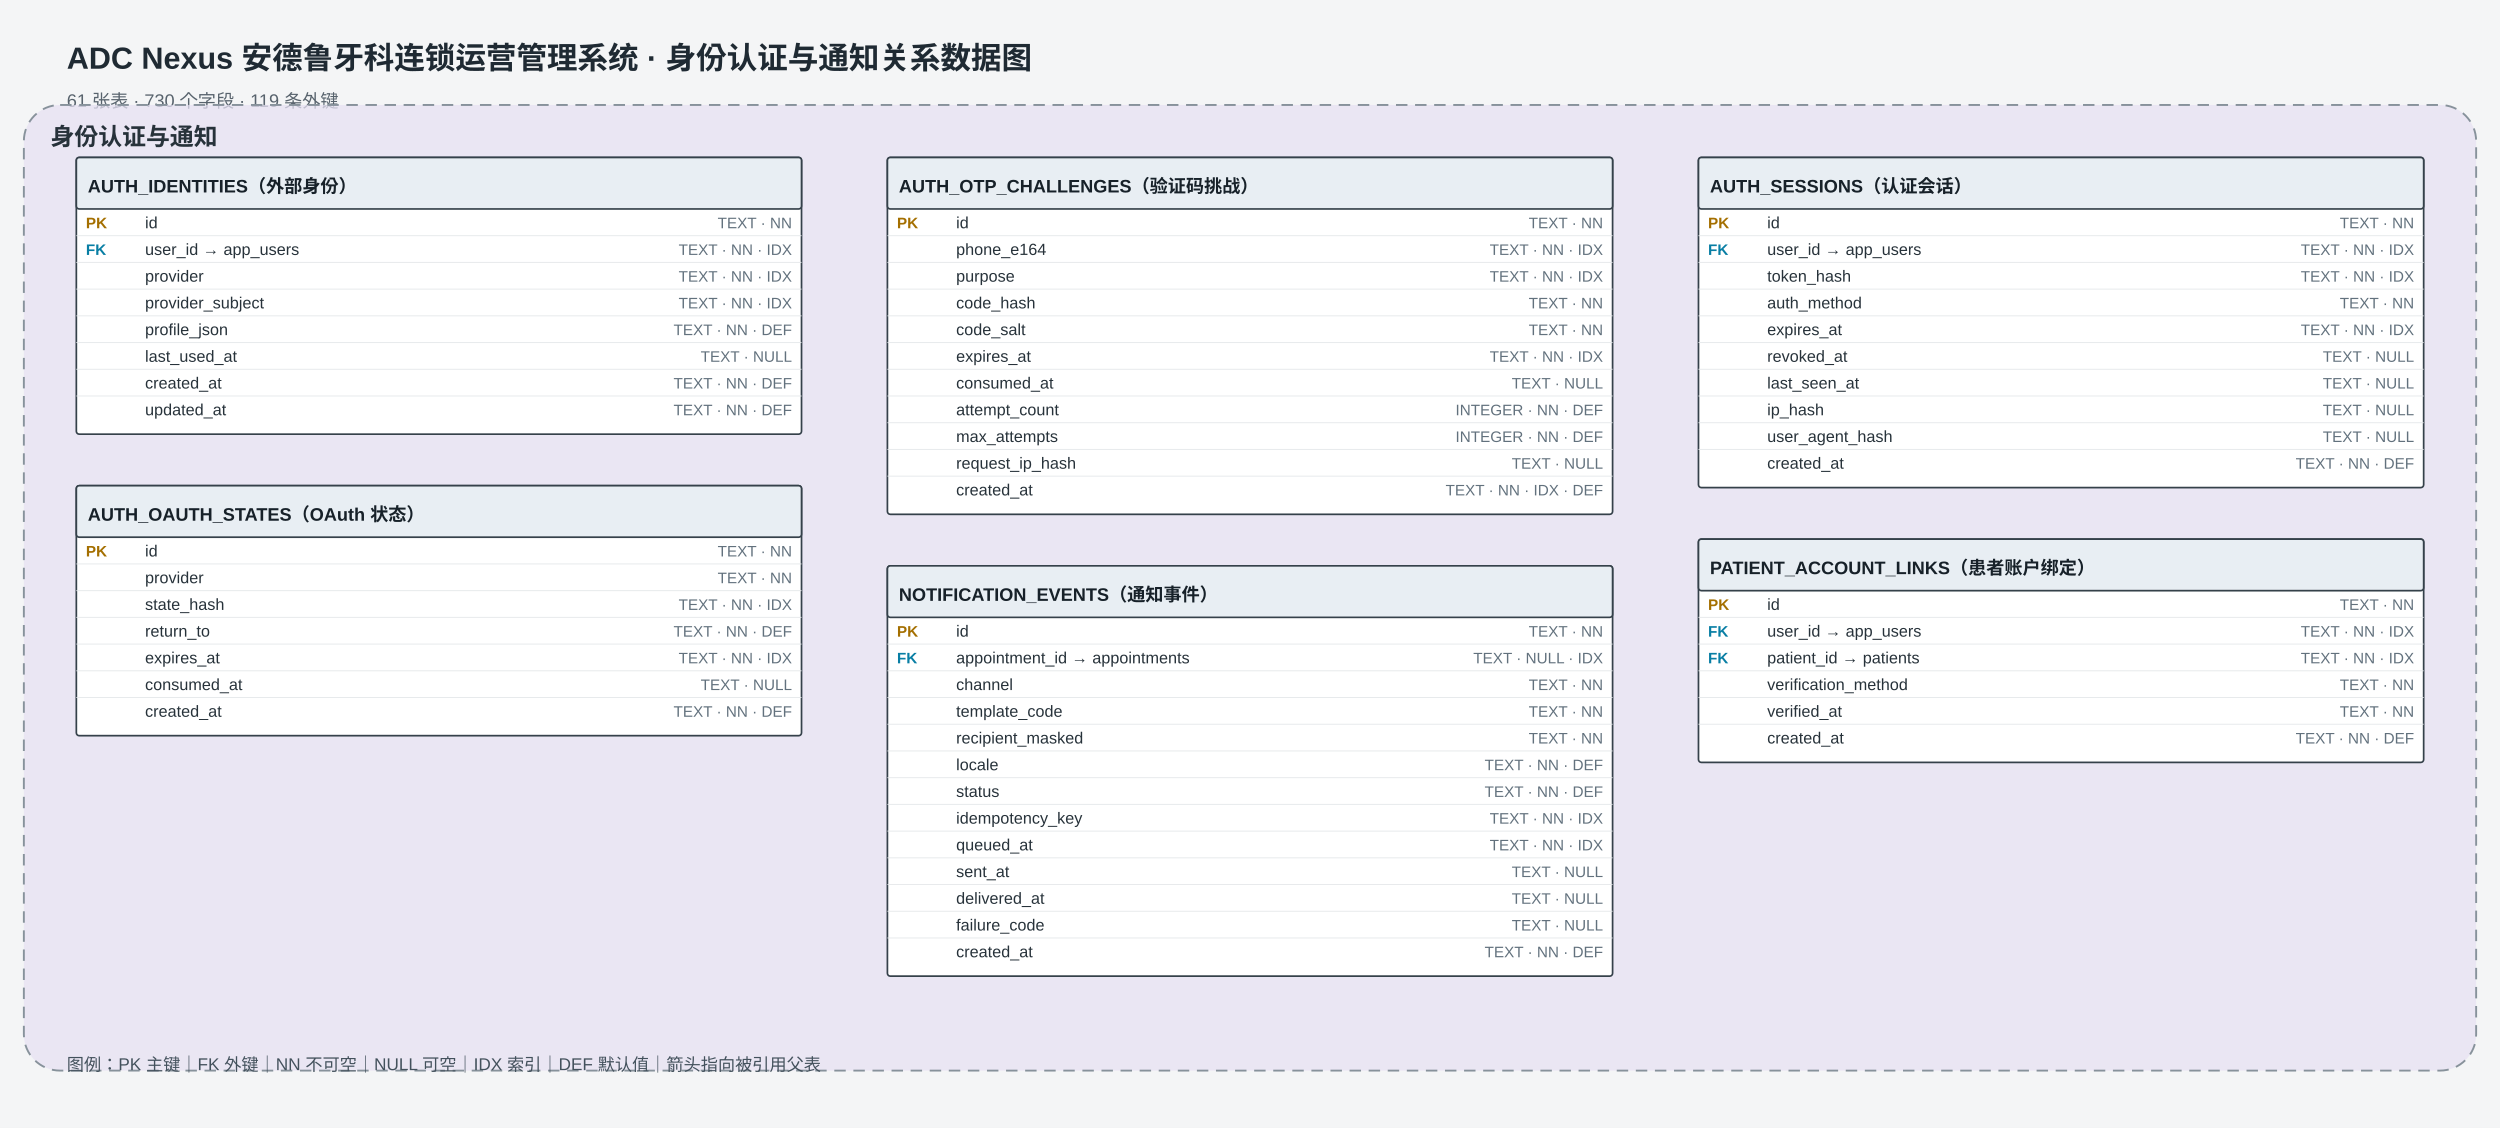
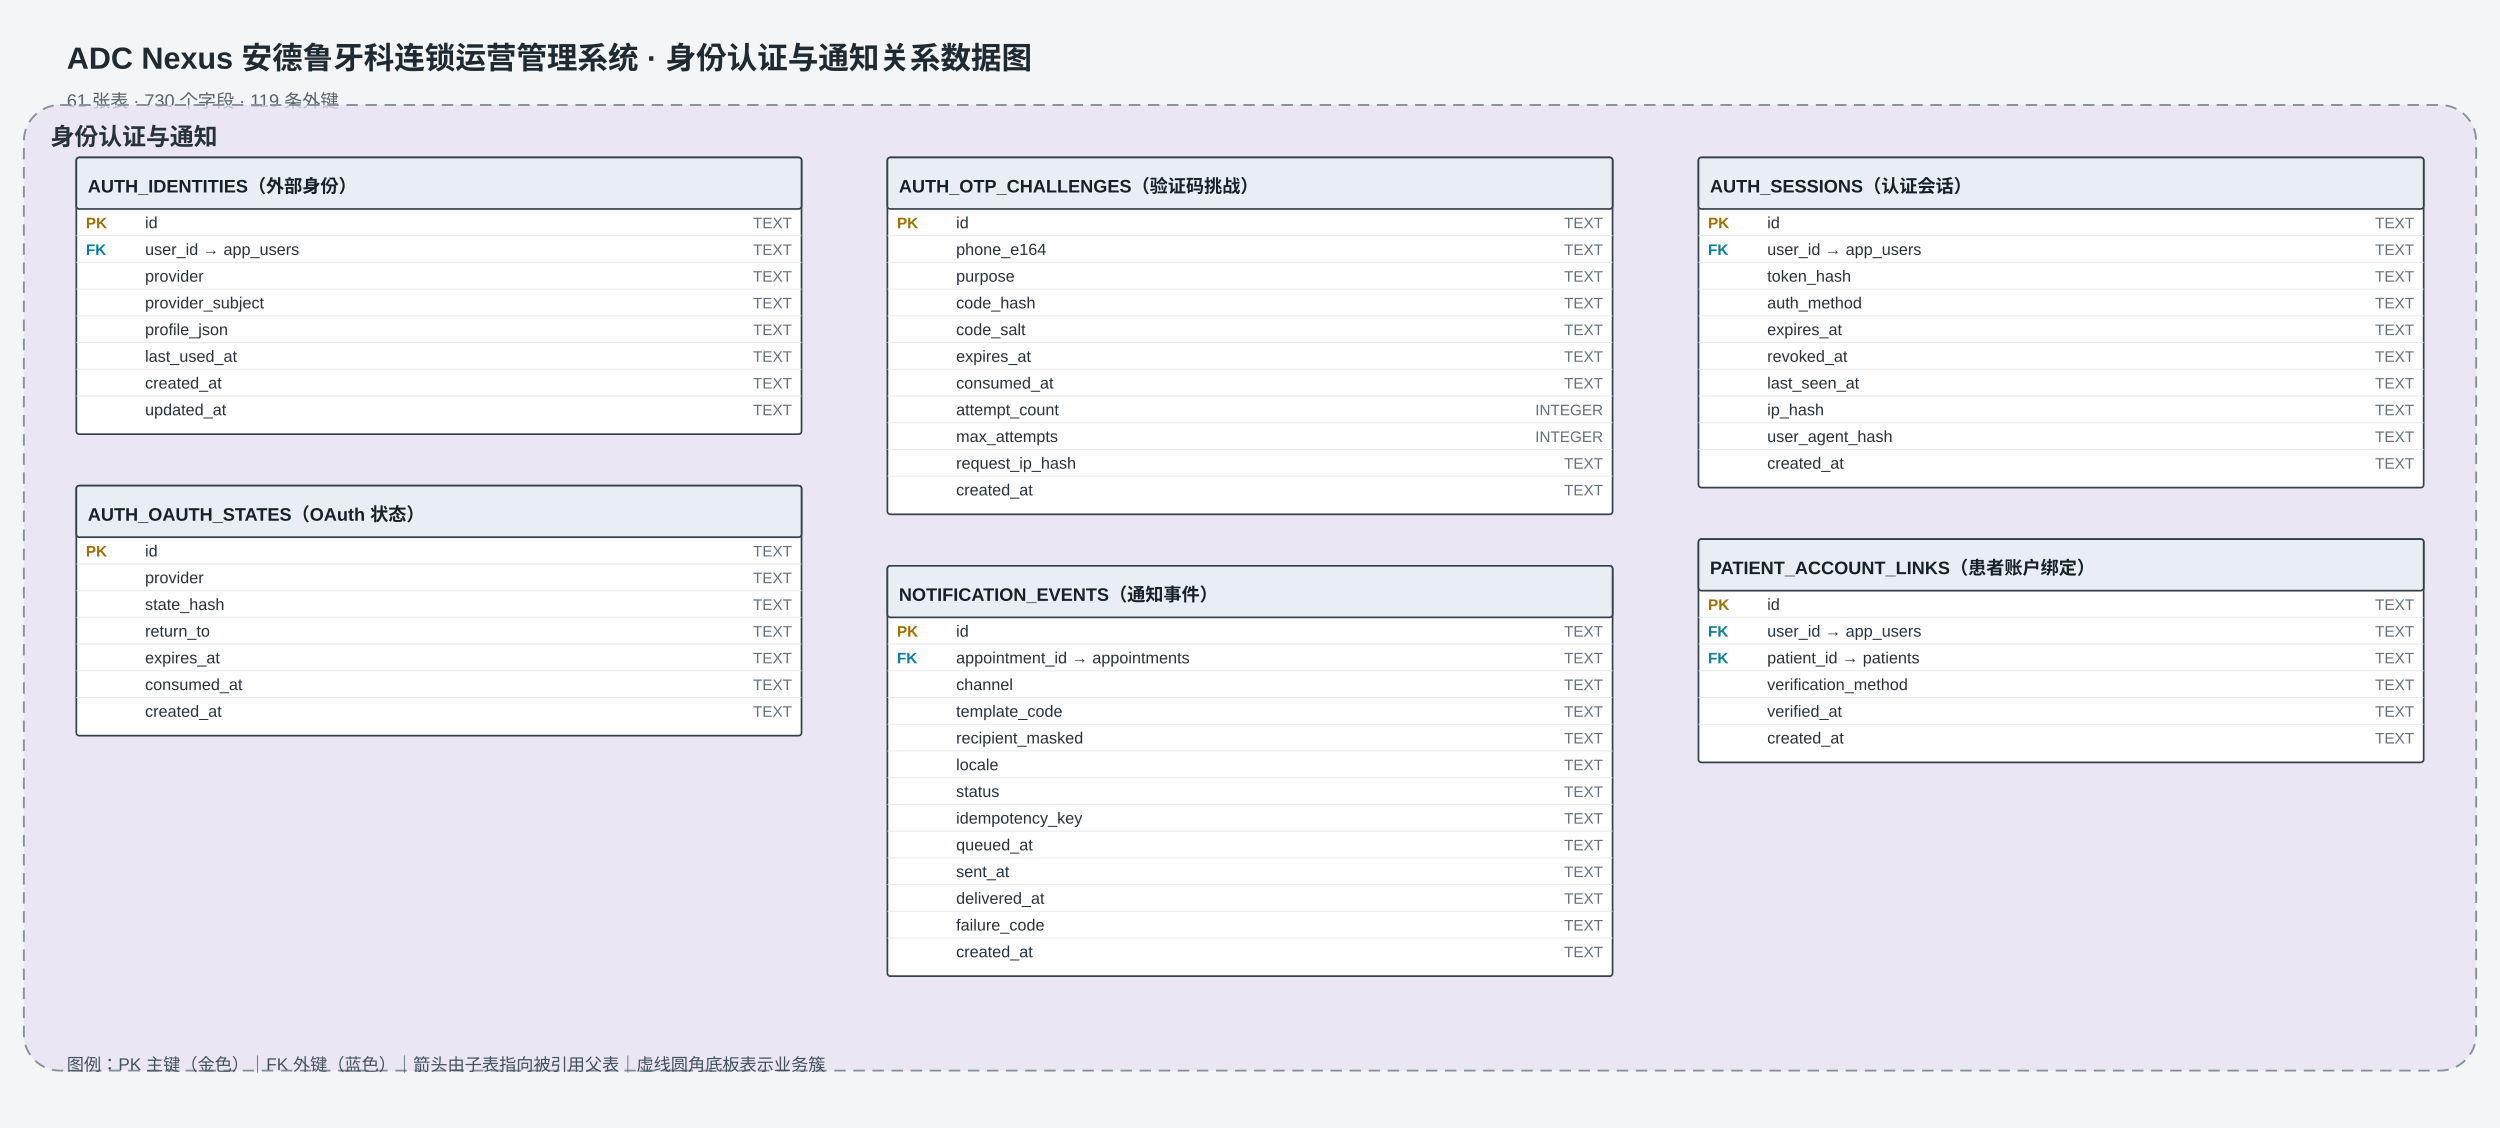
<svg xmlns="http://www.w3.org/2000/svg" width="2620px" height="1182px" viewBox="0 0 2620 1182">
  <defs>
    <marker id="arrow" viewBox="0 0 10 10" refX="9" refY="5" markerWidth="7" markerHeight="7" orient="auto-start-reverse">
      <path d="M 0 0 L 10 5 L 0 10 z" fill="#5F6B76" />
    </marker>
  </defs>
  <rect x="0" y="0" width="2620" height="1182" fill="#F4F5F6" />
  <text x="70.0" y="72.0" font-family="Arial,Microsoft YaHei,sans-serif" font-size="32" font-weight="700" fill="#1F2A33" text-anchor="start">ADC Nexus 安德鲁牙科连锁运营管理系统 · 身份认证与通知关系数据图</text>
  <text x="70.0" y="112.0" font-family="Arial,Microsoft YaHei,sans-serif" font-size="19" font-weight="400" fill="#58636D" text-anchor="start">61 张表 · 730 个字段 · 119 条外键</text>
  <rect x="25" y="110" width="2570" height="1012" rx="38" fill="#E7E1F3" fill-opacity="0.72" stroke="#87929B" stroke-width="2" stroke-dasharray="12 8" />
  <text x="53.0" y="152.0" font-family="Arial,Microsoft YaHei,sans-serif" font-size="25" font-weight="700" fill="#27323A" text-anchor="start">身份认证与通知</text>
  <rect x="80" y="165" width="760" height="290" rx="3" fill="#FFFFFF" stroke="#35414A" stroke-width="1.8" />
  <rect x="80" y="165" width="760" height="54" rx="3" fill="#E8EEF3" stroke="#35414A" stroke-width="1.8" />
  <text x="92.0" y="201.7" font-family="Arial,Microsoft YaHei,sans-serif" font-size="19" font-weight="700" fill="#172129" text-anchor="start">AUTH_IDENTITIES（外部身份）</text>
  <text x="90.0" y="239.2" font-family="Arial,Microsoft YaHei,sans-serif" font-size="16" font-weight="700" fill="#A46F00" text-anchor="start">PK</text>
  <text x="152.0" y="239.2" font-family="Arial,Microsoft YaHei,sans-serif" font-size="17" font-weight="400" fill="#27323A" text-anchor="start">id</text>
-   <text x="830.0" y="239.2" font-family="Arial,Microsoft YaHei,sans-serif" font-size="16" font-weight="400" fill="#62717D" text-anchor="end">TEXT · NN</text>
+   <text x="830.0" y="239.2" font-family="Arial,Microsoft YaHei,sans-serif" font-size="16" font-weight="400" fill="#62717D" text-anchor="end">TEXT</text>
  <line x1="80" y1="247" x2="840" y2="247" stroke="#E6E9EB" stroke-width="1" />
  <text x="90.0" y="267.2" font-family="Arial,Microsoft YaHei,sans-serif" font-size="16" font-weight="700" fill="#087EA4" text-anchor="start">FK</text>
  <text x="152.0" y="267.2" font-family="Arial,Microsoft YaHei,sans-serif" font-size="17" font-weight="400" fill="#27323A" text-anchor="start">user_id → app_users</text>
-   <text x="830.0" y="267.2" font-family="Arial,Microsoft YaHei,sans-serif" font-size="16" font-weight="400" fill="#62717D" text-anchor="end">TEXT · NN · IDX</text>
+   <text x="830.0" y="267.2" font-family="Arial,Microsoft YaHei,sans-serif" font-size="16" font-weight="400" fill="#62717D" text-anchor="end">TEXT</text>
  <line x1="80" y1="275" x2="840" y2="275" stroke="#E6E9EB" stroke-width="1" />
  <text x="152.0" y="295.2" font-family="Arial,Microsoft YaHei,sans-serif" font-size="17" font-weight="400" fill="#27323A" text-anchor="start">provider</text>
-   <text x="830.0" y="295.2" font-family="Arial,Microsoft YaHei,sans-serif" font-size="16" font-weight="400" fill="#62717D" text-anchor="end">TEXT · NN · IDX</text>
+   <text x="830.0" y="295.2" font-family="Arial,Microsoft YaHei,sans-serif" font-size="16" font-weight="400" fill="#62717D" text-anchor="end">TEXT</text>
  <line x1="80" y1="303" x2="840" y2="303" stroke="#E6E9EB" stroke-width="1" />
  <text x="152.0" y="323.2" font-family="Arial,Microsoft YaHei,sans-serif" font-size="17" font-weight="400" fill="#27323A" text-anchor="start">provider_subject</text>
-   <text x="830.0" y="323.2" font-family="Arial,Microsoft YaHei,sans-serif" font-size="16" font-weight="400" fill="#62717D" text-anchor="end">TEXT · NN · IDX</text>
+   <text x="830.0" y="323.2" font-family="Arial,Microsoft YaHei,sans-serif" font-size="16" font-weight="400" fill="#62717D" text-anchor="end">TEXT</text>
  <line x1="80" y1="331" x2="840" y2="331" stroke="#E6E9EB" stroke-width="1" />
  <text x="152.0" y="351.2" font-family="Arial,Microsoft YaHei,sans-serif" font-size="17" font-weight="400" fill="#27323A" text-anchor="start">profile_json</text>
-   <text x="830.0" y="351.2" font-family="Arial,Microsoft YaHei,sans-serif" font-size="16" font-weight="400" fill="#62717D" text-anchor="end">TEXT · NN · DEF</text>
+   <text x="830.0" y="351.2" font-family="Arial,Microsoft YaHei,sans-serif" font-size="16" font-weight="400" fill="#62717D" text-anchor="end">TEXT</text>
  <line x1="80" y1="359" x2="840" y2="359" stroke="#E6E9EB" stroke-width="1" />
  <text x="152.0" y="379.2" font-family="Arial,Microsoft YaHei,sans-serif" font-size="17" font-weight="400" fill="#27323A" text-anchor="start">last_used_at</text>
-   <text x="830.0" y="379.2" font-family="Arial,Microsoft YaHei,sans-serif" font-size="16" font-weight="400" fill="#62717D" text-anchor="end">TEXT · NULL</text>
+   <text x="830.0" y="379.2" font-family="Arial,Microsoft YaHei,sans-serif" font-size="16" font-weight="400" fill="#62717D" text-anchor="end">TEXT</text>
  <line x1="80" y1="387" x2="840" y2="387" stroke="#E6E9EB" stroke-width="1" />
  <text x="152.0" y="407.2" font-family="Arial,Microsoft YaHei,sans-serif" font-size="17" font-weight="400" fill="#27323A" text-anchor="start">created_at</text>
-   <text x="830.0" y="407.2" font-family="Arial,Microsoft YaHei,sans-serif" font-size="16" font-weight="400" fill="#62717D" text-anchor="end">TEXT · NN · DEF</text>
+   <text x="830.0" y="407.2" font-family="Arial,Microsoft YaHei,sans-serif" font-size="16" font-weight="400" fill="#62717D" text-anchor="end">TEXT</text>
  <line x1="80" y1="415" x2="840" y2="415" stroke="#E6E9EB" stroke-width="1" />
  <text x="152.0" y="435.2" font-family="Arial,Microsoft YaHei,sans-serif" font-size="17" font-weight="400" fill="#27323A" text-anchor="start">updated_at</text>
-   <text x="830.0" y="435.2" font-family="Arial,Microsoft YaHei,sans-serif" font-size="16" font-weight="400" fill="#62717D" text-anchor="end">TEXT · NN · DEF</text>
+   <text x="830.0" y="435.2" font-family="Arial,Microsoft YaHei,sans-serif" font-size="16" font-weight="400" fill="#62717D" text-anchor="end">TEXT</text>
  <rect x="930" y="165" width="760" height="374" rx="3" fill="#FFFFFF" stroke="#35414A" stroke-width="1.8" />
  <rect x="930" y="165" width="760" height="54" rx="3" fill="#E8EEF3" stroke="#35414A" stroke-width="1.8" />
  <text x="942.0" y="201.7" font-family="Arial,Microsoft YaHei,sans-serif" font-size="19" font-weight="700" fill="#172129" text-anchor="start">AUTH_OTP_CHALLENGES（验证码挑战）</text>
  <text x="940.0" y="239.2" font-family="Arial,Microsoft YaHei,sans-serif" font-size="16" font-weight="700" fill="#A46F00" text-anchor="start">PK</text>
  <text x="1002.0" y="239.2" font-family="Arial,Microsoft YaHei,sans-serif" font-size="17" font-weight="400" fill="#27323A" text-anchor="start">id</text>
-   <text x="1680.0" y="239.2" font-family="Arial,Microsoft YaHei,sans-serif" font-size="16" font-weight="400" fill="#62717D" text-anchor="end">TEXT · NN</text>
+   <text x="1680.0" y="239.2" font-family="Arial,Microsoft YaHei,sans-serif" font-size="16" font-weight="400" fill="#62717D" text-anchor="end">TEXT</text>
  <line x1="930" y1="247" x2="1690" y2="247" stroke="#E6E9EB" stroke-width="1" />
  <text x="1002.0" y="267.2" font-family="Arial,Microsoft YaHei,sans-serif" font-size="17" font-weight="400" fill="#27323A" text-anchor="start">phone_e164</text>
-   <text x="1680.0" y="267.2" font-family="Arial,Microsoft YaHei,sans-serif" font-size="16" font-weight="400" fill="#62717D" text-anchor="end">TEXT · NN · IDX</text>
+   <text x="1680.0" y="267.2" font-family="Arial,Microsoft YaHei,sans-serif" font-size="16" font-weight="400" fill="#62717D" text-anchor="end">TEXT</text>
  <line x1="930" y1="275" x2="1690" y2="275" stroke="#E6E9EB" stroke-width="1" />
  <text x="1002.0" y="295.2" font-family="Arial,Microsoft YaHei,sans-serif" font-size="17" font-weight="400" fill="#27323A" text-anchor="start">purpose</text>
-   <text x="1680.0" y="295.2" font-family="Arial,Microsoft YaHei,sans-serif" font-size="16" font-weight="400" fill="#62717D" text-anchor="end">TEXT · NN · IDX</text>
+   <text x="1680.0" y="295.2" font-family="Arial,Microsoft YaHei,sans-serif" font-size="16" font-weight="400" fill="#62717D" text-anchor="end">TEXT</text>
  <line x1="930" y1="303" x2="1690" y2="303" stroke="#E6E9EB" stroke-width="1" />
  <text x="1002.0" y="323.2" font-family="Arial,Microsoft YaHei,sans-serif" font-size="17" font-weight="400" fill="#27323A" text-anchor="start">code_hash</text>
-   <text x="1680.0" y="323.2" font-family="Arial,Microsoft YaHei,sans-serif" font-size="16" font-weight="400" fill="#62717D" text-anchor="end">TEXT · NN</text>
+   <text x="1680.0" y="323.2" font-family="Arial,Microsoft YaHei,sans-serif" font-size="16" font-weight="400" fill="#62717D" text-anchor="end">TEXT</text>
  <line x1="930" y1="331" x2="1690" y2="331" stroke="#E6E9EB" stroke-width="1" />
  <text x="1002.0" y="351.2" font-family="Arial,Microsoft YaHei,sans-serif" font-size="17" font-weight="400" fill="#27323A" text-anchor="start">code_salt</text>
-   <text x="1680.0" y="351.2" font-family="Arial,Microsoft YaHei,sans-serif" font-size="16" font-weight="400" fill="#62717D" text-anchor="end">TEXT · NN</text>
+   <text x="1680.0" y="351.2" font-family="Arial,Microsoft YaHei,sans-serif" font-size="16" font-weight="400" fill="#62717D" text-anchor="end">TEXT</text>
  <line x1="930" y1="359" x2="1690" y2="359" stroke="#E6E9EB" stroke-width="1" />
  <text x="1002.0" y="379.2" font-family="Arial,Microsoft YaHei,sans-serif" font-size="17" font-weight="400" fill="#27323A" text-anchor="start">expires_at</text>
-   <text x="1680.0" y="379.2" font-family="Arial,Microsoft YaHei,sans-serif" font-size="16" font-weight="400" fill="#62717D" text-anchor="end">TEXT · NN · IDX</text>
+   <text x="1680.0" y="379.2" font-family="Arial,Microsoft YaHei,sans-serif" font-size="16" font-weight="400" fill="#62717D" text-anchor="end">TEXT</text>
  <line x1="930" y1="387" x2="1690" y2="387" stroke="#E6E9EB" stroke-width="1" />
  <text x="1002.0" y="407.2" font-family="Arial,Microsoft YaHei,sans-serif" font-size="17" font-weight="400" fill="#27323A" text-anchor="start">consumed_at</text>
-   <text x="1680.0" y="407.2" font-family="Arial,Microsoft YaHei,sans-serif" font-size="16" font-weight="400" fill="#62717D" text-anchor="end">TEXT · NULL</text>
+   <text x="1680.0" y="407.2" font-family="Arial,Microsoft YaHei,sans-serif" font-size="16" font-weight="400" fill="#62717D" text-anchor="end">TEXT</text>
  <line x1="930" y1="415" x2="1690" y2="415" stroke="#E6E9EB" stroke-width="1" />
  <text x="1002.0" y="435.2" font-family="Arial,Microsoft YaHei,sans-serif" font-size="17" font-weight="400" fill="#27323A" text-anchor="start">attempt_count</text>
-   <text x="1680.0" y="435.2" font-family="Arial,Microsoft YaHei,sans-serif" font-size="16" font-weight="400" fill="#62717D" text-anchor="end">INTEGER · NN · DEF</text>
+   <text x="1680.0" y="435.2" font-family="Arial,Microsoft YaHei,sans-serif" font-size="16" font-weight="400" fill="#62717D" text-anchor="end">INTEGER</text>
  <line x1="930" y1="443" x2="1690" y2="443" stroke="#E6E9EB" stroke-width="1" />
  <text x="1002.0" y="463.2" font-family="Arial,Microsoft YaHei,sans-serif" font-size="17" font-weight="400" fill="#27323A" text-anchor="start">max_attempts</text>
-   <text x="1680.0" y="463.2" font-family="Arial,Microsoft YaHei,sans-serif" font-size="16" font-weight="400" fill="#62717D" text-anchor="end">INTEGER · NN · DEF</text>
+   <text x="1680.0" y="463.2" font-family="Arial,Microsoft YaHei,sans-serif" font-size="16" font-weight="400" fill="#62717D" text-anchor="end">INTEGER</text>
  <line x1="930" y1="471" x2="1690" y2="471" stroke="#E6E9EB" stroke-width="1" />
  <text x="1002.0" y="491.2" font-family="Arial,Microsoft YaHei,sans-serif" font-size="17" font-weight="400" fill="#27323A" text-anchor="start">request_ip_hash</text>
-   <text x="1680.0" y="491.2" font-family="Arial,Microsoft YaHei,sans-serif" font-size="16" font-weight="400" fill="#62717D" text-anchor="end">TEXT · NULL</text>
+   <text x="1680.0" y="491.2" font-family="Arial,Microsoft YaHei,sans-serif" font-size="16" font-weight="400" fill="#62717D" text-anchor="end">TEXT</text>
  <line x1="930" y1="499" x2="1690" y2="499" stroke="#E6E9EB" stroke-width="1" />
  <text x="1002.0" y="519.2" font-family="Arial,Microsoft YaHei,sans-serif" font-size="17" font-weight="400" fill="#27323A" text-anchor="start">created_at</text>
-   <text x="1680.0" y="519.2" font-family="Arial,Microsoft YaHei,sans-serif" font-size="16" font-weight="400" fill="#62717D" text-anchor="end">TEXT · NN · IDX · DEF</text>
+   <text x="1680.0" y="519.2" font-family="Arial,Microsoft YaHei,sans-serif" font-size="16" font-weight="400" fill="#62717D" text-anchor="end">TEXT</text>
  <rect x="1780" y="165" width="760" height="346" rx="3" fill="#FFFFFF" stroke="#35414A" stroke-width="1.8" />
  <rect x="1780" y="165" width="760" height="54" rx="3" fill="#E8EEF3" stroke="#35414A" stroke-width="1.8" />
  <text x="1792.0" y="201.7" font-family="Arial,Microsoft YaHei,sans-serif" font-size="19" font-weight="700" fill="#172129" text-anchor="start">AUTH_SESSIONS（认证会话）</text>
  <text x="1790.0" y="239.2" font-family="Arial,Microsoft YaHei,sans-serif" font-size="16" font-weight="700" fill="#A46F00" text-anchor="start">PK</text>
  <text x="1852.0" y="239.2" font-family="Arial,Microsoft YaHei,sans-serif" font-size="17" font-weight="400" fill="#27323A" text-anchor="start">id</text>
-   <text x="2530.0" y="239.2" font-family="Arial,Microsoft YaHei,sans-serif" font-size="16" font-weight="400" fill="#62717D" text-anchor="end">TEXT · NN</text>
+   <text x="2530.0" y="239.2" font-family="Arial,Microsoft YaHei,sans-serif" font-size="16" font-weight="400" fill="#62717D" text-anchor="end">TEXT</text>
  <line x1="1780" y1="247" x2="2540" y2="247" stroke="#E6E9EB" stroke-width="1" />
  <text x="1790.0" y="267.2" font-family="Arial,Microsoft YaHei,sans-serif" font-size="16" font-weight="700" fill="#087EA4" text-anchor="start">FK</text>
  <text x="1852.0" y="267.2" font-family="Arial,Microsoft YaHei,sans-serif" font-size="17" font-weight="400" fill="#27323A" text-anchor="start">user_id → app_users</text>
-   <text x="2530.0" y="267.2" font-family="Arial,Microsoft YaHei,sans-serif" font-size="16" font-weight="400" fill="#62717D" text-anchor="end">TEXT · NN · IDX</text>
+   <text x="2530.0" y="267.2" font-family="Arial,Microsoft YaHei,sans-serif" font-size="16" font-weight="400" fill="#62717D" text-anchor="end">TEXT</text>
  <line x1="1780" y1="275" x2="2540" y2="275" stroke="#E6E9EB" stroke-width="1" />
  <text x="1852.0" y="295.2" font-family="Arial,Microsoft YaHei,sans-serif" font-size="17" font-weight="400" fill="#27323A" text-anchor="start">token_hash</text>
-   <text x="2530.0" y="295.2" font-family="Arial,Microsoft YaHei,sans-serif" font-size="16" font-weight="400" fill="#62717D" text-anchor="end">TEXT · NN · IDX</text>
+   <text x="2530.0" y="295.2" font-family="Arial,Microsoft YaHei,sans-serif" font-size="16" font-weight="400" fill="#62717D" text-anchor="end">TEXT</text>
  <line x1="1780" y1="303" x2="2540" y2="303" stroke="#E6E9EB" stroke-width="1" />
  <text x="1852.0" y="323.2" font-family="Arial,Microsoft YaHei,sans-serif" font-size="17" font-weight="400" fill="#27323A" text-anchor="start">auth_method</text>
-   <text x="2530.0" y="323.2" font-family="Arial,Microsoft YaHei,sans-serif" font-size="16" font-weight="400" fill="#62717D" text-anchor="end">TEXT · NN</text>
+   <text x="2530.0" y="323.2" font-family="Arial,Microsoft YaHei,sans-serif" font-size="16" font-weight="400" fill="#62717D" text-anchor="end">TEXT</text>
  <line x1="1780" y1="331" x2="2540" y2="331" stroke="#E6E9EB" stroke-width="1" />
  <text x="1852.0" y="351.2" font-family="Arial,Microsoft YaHei,sans-serif" font-size="17" font-weight="400" fill="#27323A" text-anchor="start">expires_at</text>
-   <text x="2530.0" y="351.2" font-family="Arial,Microsoft YaHei,sans-serif" font-size="16" font-weight="400" fill="#62717D" text-anchor="end">TEXT · NN · IDX</text>
+   <text x="2530.0" y="351.2" font-family="Arial,Microsoft YaHei,sans-serif" font-size="16" font-weight="400" fill="#62717D" text-anchor="end">TEXT</text>
  <line x1="1780" y1="359" x2="2540" y2="359" stroke="#E6E9EB" stroke-width="1" />
  <text x="1852.0" y="379.2" font-family="Arial,Microsoft YaHei,sans-serif" font-size="17" font-weight="400" fill="#27323A" text-anchor="start">revoked_at</text>
-   <text x="2530.0" y="379.2" font-family="Arial,Microsoft YaHei,sans-serif" font-size="16" font-weight="400" fill="#62717D" text-anchor="end">TEXT · NULL</text>
+   <text x="2530.0" y="379.2" font-family="Arial,Microsoft YaHei,sans-serif" font-size="16" font-weight="400" fill="#62717D" text-anchor="end">TEXT</text>
  <line x1="1780" y1="387" x2="2540" y2="387" stroke="#E6E9EB" stroke-width="1" />
  <text x="1852.0" y="407.2" font-family="Arial,Microsoft YaHei,sans-serif" font-size="17" font-weight="400" fill="#27323A" text-anchor="start">last_seen_at</text>
-   <text x="2530.0" y="407.2" font-family="Arial,Microsoft YaHei,sans-serif" font-size="16" font-weight="400" fill="#62717D" text-anchor="end">TEXT · NULL</text>
+   <text x="2530.0" y="407.2" font-family="Arial,Microsoft YaHei,sans-serif" font-size="16" font-weight="400" fill="#62717D" text-anchor="end">TEXT</text>
  <line x1="1780" y1="415" x2="2540" y2="415" stroke="#E6E9EB" stroke-width="1" />
  <text x="1852.0" y="435.2" font-family="Arial,Microsoft YaHei,sans-serif" font-size="17" font-weight="400" fill="#27323A" text-anchor="start">ip_hash</text>
-   <text x="2530.0" y="435.2" font-family="Arial,Microsoft YaHei,sans-serif" font-size="16" font-weight="400" fill="#62717D" text-anchor="end">TEXT · NULL</text>
+   <text x="2530.0" y="435.2" font-family="Arial,Microsoft YaHei,sans-serif" font-size="16" font-weight="400" fill="#62717D" text-anchor="end">TEXT</text>
  <line x1="1780" y1="443" x2="2540" y2="443" stroke="#E6E9EB" stroke-width="1" />
  <text x="1852.0" y="463.2" font-family="Arial,Microsoft YaHei,sans-serif" font-size="17" font-weight="400" fill="#27323A" text-anchor="start">user_agent_hash</text>
-   <text x="2530.0" y="463.2" font-family="Arial,Microsoft YaHei,sans-serif" font-size="16" font-weight="400" fill="#62717D" text-anchor="end">TEXT · NULL</text>
+   <text x="2530.0" y="463.2" font-family="Arial,Microsoft YaHei,sans-serif" font-size="16" font-weight="400" fill="#62717D" text-anchor="end">TEXT</text>
  <line x1="1780" y1="471" x2="2540" y2="471" stroke="#E6E9EB" stroke-width="1" />
  <text x="1852.0" y="491.2" font-family="Arial,Microsoft YaHei,sans-serif" font-size="17" font-weight="400" fill="#27323A" text-anchor="start">created_at</text>
-   <text x="2530.0" y="491.2" font-family="Arial,Microsoft YaHei,sans-serif" font-size="16" font-weight="400" fill="#62717D" text-anchor="end">TEXT · NN · DEF</text>
+   <text x="2530.0" y="491.2" font-family="Arial,Microsoft YaHei,sans-serif" font-size="16" font-weight="400" fill="#62717D" text-anchor="end">TEXT</text>
  <rect x="80" y="509" width="760" height="262" rx="3" fill="#FFFFFF" stroke="#35414A" stroke-width="1.8" />
  <rect x="80" y="509" width="760" height="54" rx="3" fill="#E8EEF3" stroke="#35414A" stroke-width="1.8" />
  <text x="92.0" y="545.7" font-family="Arial,Microsoft YaHei,sans-serif" font-size="19" font-weight="700" fill="#172129" text-anchor="start">AUTH_OAUTH_STATES（OAuth 状态）</text>
  <text x="90.0" y="583.2" font-family="Arial,Microsoft YaHei,sans-serif" font-size="16" font-weight="700" fill="#A46F00" text-anchor="start">PK</text>
  <text x="152.0" y="583.2" font-family="Arial,Microsoft YaHei,sans-serif" font-size="17" font-weight="400" fill="#27323A" text-anchor="start">id</text>
-   <text x="830.0" y="583.2" font-family="Arial,Microsoft YaHei,sans-serif" font-size="16" font-weight="400" fill="#62717D" text-anchor="end">TEXT · NN</text>
+   <text x="830.0" y="583.2" font-family="Arial,Microsoft YaHei,sans-serif" font-size="16" font-weight="400" fill="#62717D" text-anchor="end">TEXT</text>
  <line x1="80" y1="591" x2="840" y2="591" stroke="#E6E9EB" stroke-width="1" />
  <text x="152.0" y="611.2" font-family="Arial,Microsoft YaHei,sans-serif" font-size="17" font-weight="400" fill="#27323A" text-anchor="start">provider</text>
-   <text x="830.0" y="611.2" font-family="Arial,Microsoft YaHei,sans-serif" font-size="16" font-weight="400" fill="#62717D" text-anchor="end">TEXT · NN</text>
+   <text x="830.0" y="611.2" font-family="Arial,Microsoft YaHei,sans-serif" font-size="16" font-weight="400" fill="#62717D" text-anchor="end">TEXT</text>
  <line x1="80" y1="619" x2="840" y2="619" stroke="#E6E9EB" stroke-width="1" />
  <text x="152.0" y="639.2" font-family="Arial,Microsoft YaHei,sans-serif" font-size="17" font-weight="400" fill="#27323A" text-anchor="start">state_hash</text>
-   <text x="830.0" y="639.2" font-family="Arial,Microsoft YaHei,sans-serif" font-size="16" font-weight="400" fill="#62717D" text-anchor="end">TEXT · NN · IDX</text>
+   <text x="830.0" y="639.2" font-family="Arial,Microsoft YaHei,sans-serif" font-size="16" font-weight="400" fill="#62717D" text-anchor="end">TEXT</text>
  <line x1="80" y1="647" x2="840" y2="647" stroke="#E6E9EB" stroke-width="1" />
  <text x="152.0" y="667.2" font-family="Arial,Microsoft YaHei,sans-serif" font-size="17" font-weight="400" fill="#27323A" text-anchor="start">return_to</text>
-   <text x="830.0" y="667.2" font-family="Arial,Microsoft YaHei,sans-serif" font-size="16" font-weight="400" fill="#62717D" text-anchor="end">TEXT · NN · DEF</text>
+   <text x="830.0" y="667.2" font-family="Arial,Microsoft YaHei,sans-serif" font-size="16" font-weight="400" fill="#62717D" text-anchor="end">TEXT</text>
  <line x1="80" y1="675" x2="840" y2="675" stroke="#E6E9EB" stroke-width="1" />
  <text x="152.0" y="695.2" font-family="Arial,Microsoft YaHei,sans-serif" font-size="17" font-weight="400" fill="#27323A" text-anchor="start">expires_at</text>
-   <text x="830.0" y="695.2" font-family="Arial,Microsoft YaHei,sans-serif" font-size="16" font-weight="400" fill="#62717D" text-anchor="end">TEXT · NN · IDX</text>
+   <text x="830.0" y="695.2" font-family="Arial,Microsoft YaHei,sans-serif" font-size="16" font-weight="400" fill="#62717D" text-anchor="end">TEXT</text>
  <line x1="80" y1="703" x2="840" y2="703" stroke="#E6E9EB" stroke-width="1" />
  <text x="152.0" y="723.2" font-family="Arial,Microsoft YaHei,sans-serif" font-size="17" font-weight="400" fill="#27323A" text-anchor="start">consumed_at</text>
-   <text x="830.0" y="723.2" font-family="Arial,Microsoft YaHei,sans-serif" font-size="16" font-weight="400" fill="#62717D" text-anchor="end">TEXT · NULL</text>
+   <text x="830.0" y="723.2" font-family="Arial,Microsoft YaHei,sans-serif" font-size="16" font-weight="400" fill="#62717D" text-anchor="end">TEXT</text>
  <line x1="80" y1="731" x2="840" y2="731" stroke="#E6E9EB" stroke-width="1" />
  <text x="152.0" y="751.2" font-family="Arial,Microsoft YaHei,sans-serif" font-size="17" font-weight="400" fill="#27323A" text-anchor="start">created_at</text>
-   <text x="830.0" y="751.2" font-family="Arial,Microsoft YaHei,sans-serif" font-size="16" font-weight="400" fill="#62717D" text-anchor="end">TEXT · NN · DEF</text>
+   <text x="830.0" y="751.2" font-family="Arial,Microsoft YaHei,sans-serif" font-size="16" font-weight="400" fill="#62717D" text-anchor="end">TEXT</text>
  <rect x="1780" y="565" width="760" height="234" rx="3" fill="#FFFFFF" stroke="#35414A" stroke-width="1.8" />
  <rect x="1780" y="565" width="760" height="54" rx="3" fill="#E8EEF3" stroke="#35414A" stroke-width="1.8" />
  <text x="1792.0" y="601.7" font-family="Arial,Microsoft YaHei,sans-serif" font-size="19" font-weight="700" fill="#172129" text-anchor="start">PATIENT_ACCOUNT_LINKS（患者账户绑定）</text>
  <text x="1790.0" y="639.2" font-family="Arial,Microsoft YaHei,sans-serif" font-size="16" font-weight="700" fill="#A46F00" text-anchor="start">PK</text>
  <text x="1852.0" y="639.2" font-family="Arial,Microsoft YaHei,sans-serif" font-size="17" font-weight="400" fill="#27323A" text-anchor="start">id</text>
-   <text x="2530.0" y="639.2" font-family="Arial,Microsoft YaHei,sans-serif" font-size="16" font-weight="400" fill="#62717D" text-anchor="end">TEXT · NN</text>
+   <text x="2530.0" y="639.2" font-family="Arial,Microsoft YaHei,sans-serif" font-size="16" font-weight="400" fill="#62717D" text-anchor="end">TEXT</text>
  <line x1="1780" y1="647" x2="2540" y2="647" stroke="#E6E9EB" stroke-width="1" />
  <text x="1790.0" y="667.2" font-family="Arial,Microsoft YaHei,sans-serif" font-size="16" font-weight="700" fill="#087EA4" text-anchor="start">FK</text>
  <text x="1852.0" y="667.2" font-family="Arial,Microsoft YaHei,sans-serif" font-size="17" font-weight="400" fill="#27323A" text-anchor="start">user_id → app_users</text>
-   <text x="2530.0" y="667.2" font-family="Arial,Microsoft YaHei,sans-serif" font-size="16" font-weight="400" fill="#62717D" text-anchor="end">TEXT · NN · IDX</text>
+   <text x="2530.0" y="667.2" font-family="Arial,Microsoft YaHei,sans-serif" font-size="16" font-weight="400" fill="#62717D" text-anchor="end">TEXT</text>
  <line x1="1780" y1="675" x2="2540" y2="675" stroke="#E6E9EB" stroke-width="1" />
  <text x="1790.0" y="695.2" font-family="Arial,Microsoft YaHei,sans-serif" font-size="16" font-weight="700" fill="#087EA4" text-anchor="start">FK</text>
  <text x="1852.0" y="695.2" font-family="Arial,Microsoft YaHei,sans-serif" font-size="17" font-weight="400" fill="#27323A" text-anchor="start">patient_id → patients</text>
-   <text x="2530.0" y="695.2" font-family="Arial,Microsoft YaHei,sans-serif" font-size="16" font-weight="400" fill="#62717D" text-anchor="end">TEXT · NN · IDX</text>
+   <text x="2530.0" y="695.2" font-family="Arial,Microsoft YaHei,sans-serif" font-size="16" font-weight="400" fill="#62717D" text-anchor="end">TEXT</text>
  <line x1="1780" y1="703" x2="2540" y2="703" stroke="#E6E9EB" stroke-width="1" />
  <text x="1852.0" y="723.2" font-family="Arial,Microsoft YaHei,sans-serif" font-size="17" font-weight="400" fill="#27323A" text-anchor="start">verification_method</text>
-   <text x="2530.0" y="723.2" font-family="Arial,Microsoft YaHei,sans-serif" font-size="16" font-weight="400" fill="#62717D" text-anchor="end">TEXT · NN</text>
+   <text x="2530.0" y="723.2" font-family="Arial,Microsoft YaHei,sans-serif" font-size="16" font-weight="400" fill="#62717D" text-anchor="end">TEXT</text>
  <line x1="1780" y1="731" x2="2540" y2="731" stroke="#E6E9EB" stroke-width="1" />
  <text x="1852.0" y="751.2" font-family="Arial,Microsoft YaHei,sans-serif" font-size="17" font-weight="400" fill="#27323A" text-anchor="start">verified_at</text>
-   <text x="2530.0" y="751.2" font-family="Arial,Microsoft YaHei,sans-serif" font-size="16" font-weight="400" fill="#62717D" text-anchor="end">TEXT · NN</text>
+   <text x="2530.0" y="751.2" font-family="Arial,Microsoft YaHei,sans-serif" font-size="16" font-weight="400" fill="#62717D" text-anchor="end">TEXT</text>
  <line x1="1780" y1="759" x2="2540" y2="759" stroke="#E6E9EB" stroke-width="1" />
  <text x="1852.0" y="779.2" font-family="Arial,Microsoft YaHei,sans-serif" font-size="17" font-weight="400" fill="#27323A" text-anchor="start">created_at</text>
-   <text x="2530.0" y="779.2" font-family="Arial,Microsoft YaHei,sans-serif" font-size="16" font-weight="400" fill="#62717D" text-anchor="end">TEXT · NN · DEF</text>
+   <text x="2530.0" y="779.2" font-family="Arial,Microsoft YaHei,sans-serif" font-size="16" font-weight="400" fill="#62717D" text-anchor="end">TEXT</text>
  <rect x="930" y="593" width="760" height="430" rx="3" fill="#FFFFFF" stroke="#35414A" stroke-width="1.8" />
  <rect x="930" y="593" width="760" height="54" rx="3" fill="#E8EEF3" stroke="#35414A" stroke-width="1.8" />
  <text x="942.0" y="629.7" font-family="Arial,Microsoft YaHei,sans-serif" font-size="19" font-weight="700" fill="#172129" text-anchor="start">NOTIFICATION_EVENTS（通知事件）</text>
  <text x="940.0" y="667.2" font-family="Arial,Microsoft YaHei,sans-serif" font-size="16" font-weight="700" fill="#A46F00" text-anchor="start">PK</text>
  <text x="1002.0" y="667.2" font-family="Arial,Microsoft YaHei,sans-serif" font-size="17" font-weight="400" fill="#27323A" text-anchor="start">id</text>
-   <text x="1680.0" y="667.2" font-family="Arial,Microsoft YaHei,sans-serif" font-size="16" font-weight="400" fill="#62717D" text-anchor="end">TEXT · NN</text>
+   <text x="1680.0" y="667.2" font-family="Arial,Microsoft YaHei,sans-serif" font-size="16" font-weight="400" fill="#62717D" text-anchor="end">TEXT</text>
  <line x1="930" y1="675" x2="1690" y2="675" stroke="#E6E9EB" stroke-width="1" />
  <text x="940.0" y="695.2" font-family="Arial,Microsoft YaHei,sans-serif" font-size="16" font-weight="700" fill="#087EA4" text-anchor="start">FK</text>
  <text x="1002.0" y="695.2" font-family="Arial,Microsoft YaHei,sans-serif" font-size="17" font-weight="400" fill="#27323A" text-anchor="start">appointment_id → appointments</text>
-   <text x="1680.0" y="695.2" font-family="Arial,Microsoft YaHei,sans-serif" font-size="16" font-weight="400" fill="#62717D" text-anchor="end">TEXT · NULL · IDX</text>
+   <text x="1680.0" y="695.2" font-family="Arial,Microsoft YaHei,sans-serif" font-size="16" font-weight="400" fill="#62717D" text-anchor="end">TEXT</text>
  <line x1="930" y1="703" x2="1690" y2="703" stroke="#E6E9EB" stroke-width="1" />
  <text x="1002.0" y="723.2" font-family="Arial,Microsoft YaHei,sans-serif" font-size="17" font-weight="400" fill="#27323A" text-anchor="start">channel</text>
-   <text x="1680.0" y="723.2" font-family="Arial,Microsoft YaHei,sans-serif" font-size="16" font-weight="400" fill="#62717D" text-anchor="end">TEXT · NN</text>
+   <text x="1680.0" y="723.2" font-family="Arial,Microsoft YaHei,sans-serif" font-size="16" font-weight="400" fill="#62717D" text-anchor="end">TEXT</text>
  <line x1="930" y1="731" x2="1690" y2="731" stroke="#E6E9EB" stroke-width="1" />
  <text x="1002.0" y="751.2" font-family="Arial,Microsoft YaHei,sans-serif" font-size="17" font-weight="400" fill="#27323A" text-anchor="start">template_code</text>
-   <text x="1680.0" y="751.2" font-family="Arial,Microsoft YaHei,sans-serif" font-size="16" font-weight="400" fill="#62717D" text-anchor="end">TEXT · NN</text>
+   <text x="1680.0" y="751.2" font-family="Arial,Microsoft YaHei,sans-serif" font-size="16" font-weight="400" fill="#62717D" text-anchor="end">TEXT</text>
  <line x1="930" y1="759" x2="1690" y2="759" stroke="#E6E9EB" stroke-width="1" />
  <text x="1002.0" y="779.2" font-family="Arial,Microsoft YaHei,sans-serif" font-size="17" font-weight="400" fill="#27323A" text-anchor="start">recipient_masked</text>
-   <text x="1680.0" y="779.2" font-family="Arial,Microsoft YaHei,sans-serif" font-size="16" font-weight="400" fill="#62717D" text-anchor="end">TEXT · NN</text>
+   <text x="1680.0" y="779.2" font-family="Arial,Microsoft YaHei,sans-serif" font-size="16" font-weight="400" fill="#62717D" text-anchor="end">TEXT</text>
  <line x1="930" y1="787" x2="1690" y2="787" stroke="#E6E9EB" stroke-width="1" />
  <text x="1002.0" y="807.2" font-family="Arial,Microsoft YaHei,sans-serif" font-size="17" font-weight="400" fill="#27323A" text-anchor="start">locale</text>
-   <text x="1680.0" y="807.2" font-family="Arial,Microsoft YaHei,sans-serif" font-size="16" font-weight="400" fill="#62717D" text-anchor="end">TEXT · NN · DEF</text>
+   <text x="1680.0" y="807.2" font-family="Arial,Microsoft YaHei,sans-serif" font-size="16" font-weight="400" fill="#62717D" text-anchor="end">TEXT</text>
  <line x1="930" y1="815" x2="1690" y2="815" stroke="#E6E9EB" stroke-width="1" />
  <text x="1002.0" y="835.2" font-family="Arial,Microsoft YaHei,sans-serif" font-size="17" font-weight="400" fill="#27323A" text-anchor="start">status</text>
-   <text x="1680.0" y="835.2" font-family="Arial,Microsoft YaHei,sans-serif" font-size="16" font-weight="400" fill="#62717D" text-anchor="end">TEXT · NN · DEF</text>
+   <text x="1680.0" y="835.2" font-family="Arial,Microsoft YaHei,sans-serif" font-size="16" font-weight="400" fill="#62717D" text-anchor="end">TEXT</text>
  <line x1="930" y1="843" x2="1690" y2="843" stroke="#E6E9EB" stroke-width="1" />
  <text x="1002.0" y="863.2" font-family="Arial,Microsoft YaHei,sans-serif" font-size="17" font-weight="400" fill="#27323A" text-anchor="start">idempotency_key</text>
-   <text x="1680.0" y="863.2" font-family="Arial,Microsoft YaHei,sans-serif" font-size="16" font-weight="400" fill="#62717D" text-anchor="end">TEXT · NN · IDX</text>
+   <text x="1680.0" y="863.2" font-family="Arial,Microsoft YaHei,sans-serif" font-size="16" font-weight="400" fill="#62717D" text-anchor="end">TEXT</text>
  <line x1="930" y1="871" x2="1690" y2="871" stroke="#E6E9EB" stroke-width="1" />
  <text x="1002.0" y="891.2" font-family="Arial,Microsoft YaHei,sans-serif" font-size="17" font-weight="400" fill="#27323A" text-anchor="start">queued_at</text>
-   <text x="1680.0" y="891.2" font-family="Arial,Microsoft YaHei,sans-serif" font-size="16" font-weight="400" fill="#62717D" text-anchor="end">TEXT · NN · IDX</text>
+   <text x="1680.0" y="891.2" font-family="Arial,Microsoft YaHei,sans-serif" font-size="16" font-weight="400" fill="#62717D" text-anchor="end">TEXT</text>
  <line x1="930" y1="899" x2="1690" y2="899" stroke="#E6E9EB" stroke-width="1" />
  <text x="1002.0" y="919.2" font-family="Arial,Microsoft YaHei,sans-serif" font-size="17" font-weight="400" fill="#27323A" text-anchor="start">sent_at</text>
-   <text x="1680.0" y="919.2" font-family="Arial,Microsoft YaHei,sans-serif" font-size="16" font-weight="400" fill="#62717D" text-anchor="end">TEXT · NULL</text>
+   <text x="1680.0" y="919.2" font-family="Arial,Microsoft YaHei,sans-serif" font-size="16" font-weight="400" fill="#62717D" text-anchor="end">TEXT</text>
  <line x1="930" y1="927" x2="1690" y2="927" stroke="#E6E9EB" stroke-width="1" />
  <text x="1002.0" y="947.2" font-family="Arial,Microsoft YaHei,sans-serif" font-size="17" font-weight="400" fill="#27323A" text-anchor="start">delivered_at</text>
-   <text x="1680.0" y="947.2" font-family="Arial,Microsoft YaHei,sans-serif" font-size="16" font-weight="400" fill="#62717D" text-anchor="end">TEXT · NULL</text>
+   <text x="1680.0" y="947.2" font-family="Arial,Microsoft YaHei,sans-serif" font-size="16" font-weight="400" fill="#62717D" text-anchor="end">TEXT</text>
  <line x1="930" y1="955" x2="1690" y2="955" stroke="#E6E9EB" stroke-width="1" />
  <text x="1002.0" y="975.2" font-family="Arial,Microsoft YaHei,sans-serif" font-size="17" font-weight="400" fill="#27323A" text-anchor="start">failure_code</text>
-   <text x="1680.0" y="975.2" font-family="Arial,Microsoft YaHei,sans-serif" font-size="16" font-weight="400" fill="#62717D" text-anchor="end">TEXT · NULL</text>
+   <text x="1680.0" y="975.2" font-family="Arial,Microsoft YaHei,sans-serif" font-size="16" font-weight="400" fill="#62717D" text-anchor="end">TEXT</text>
  <line x1="930" y1="983" x2="1690" y2="983" stroke="#E6E9EB" stroke-width="1" />
  <text x="1002.0" y="1003.2" font-family="Arial,Microsoft YaHei,sans-serif" font-size="17" font-weight="400" fill="#27323A" text-anchor="start">created_at</text>
-   <text x="1680.0" y="1003.2" font-family="Arial,Microsoft YaHei,sans-serif" font-size="16" font-weight="400" fill="#62717D" text-anchor="end">TEXT · NN · DEF</text>
-   <text x="70.0" y="1122.0" font-family="Arial,Microsoft YaHei,sans-serif" font-size="18" font-weight="400" fill="#43515C" text-anchor="start">图例：PK 主键｜FK 外键｜NN 不可空｜NULL 可空｜IDX 索引｜DEF 默认值｜箭头指向被引用父表</text>
+   <text x="1680.0" y="1003.2" font-family="Arial,Microsoft YaHei,sans-serif" font-size="16" font-weight="400" fill="#62717D" text-anchor="end">TEXT</text>
+   <text x="70.0" y="1122.0" font-family="Arial,Microsoft YaHei,sans-serif" font-size="18" font-weight="400" fill="#43515C" text-anchor="start">图例：PK 主键（金色）｜FK 外键（蓝色）｜箭头由子表指向被引用父表｜虚线圆角底板表示业务簇</text>
</svg>
